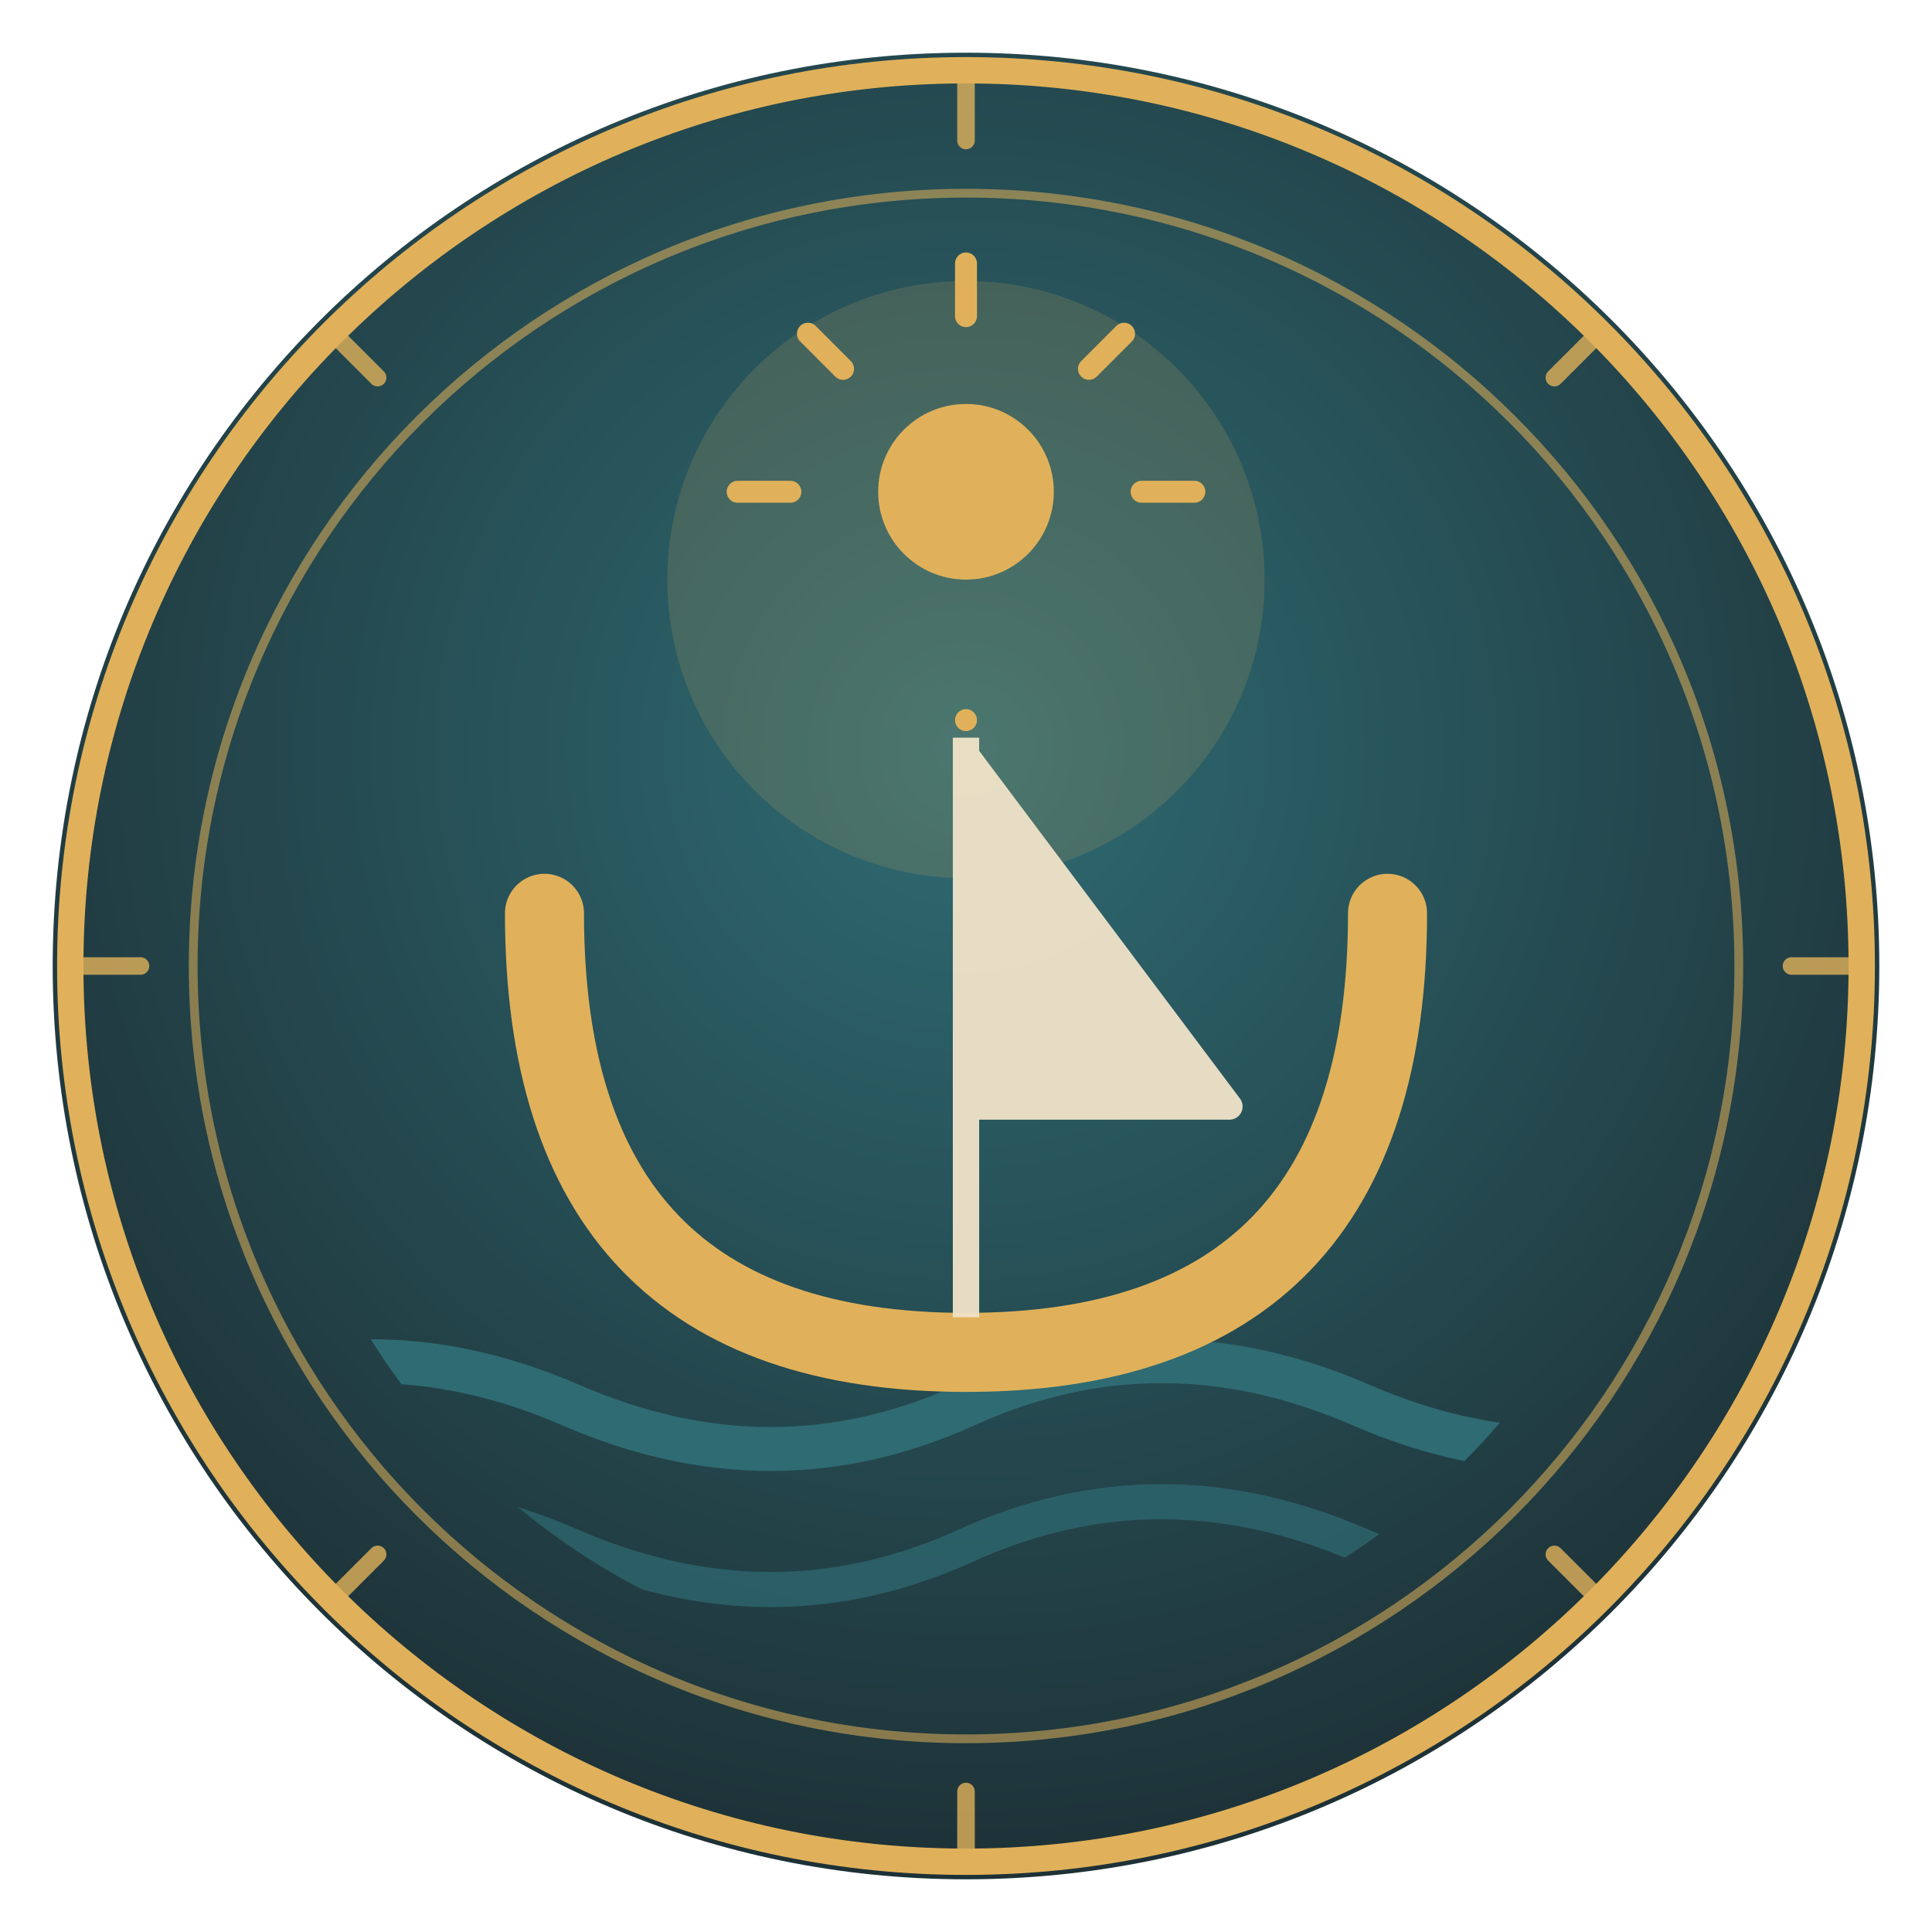
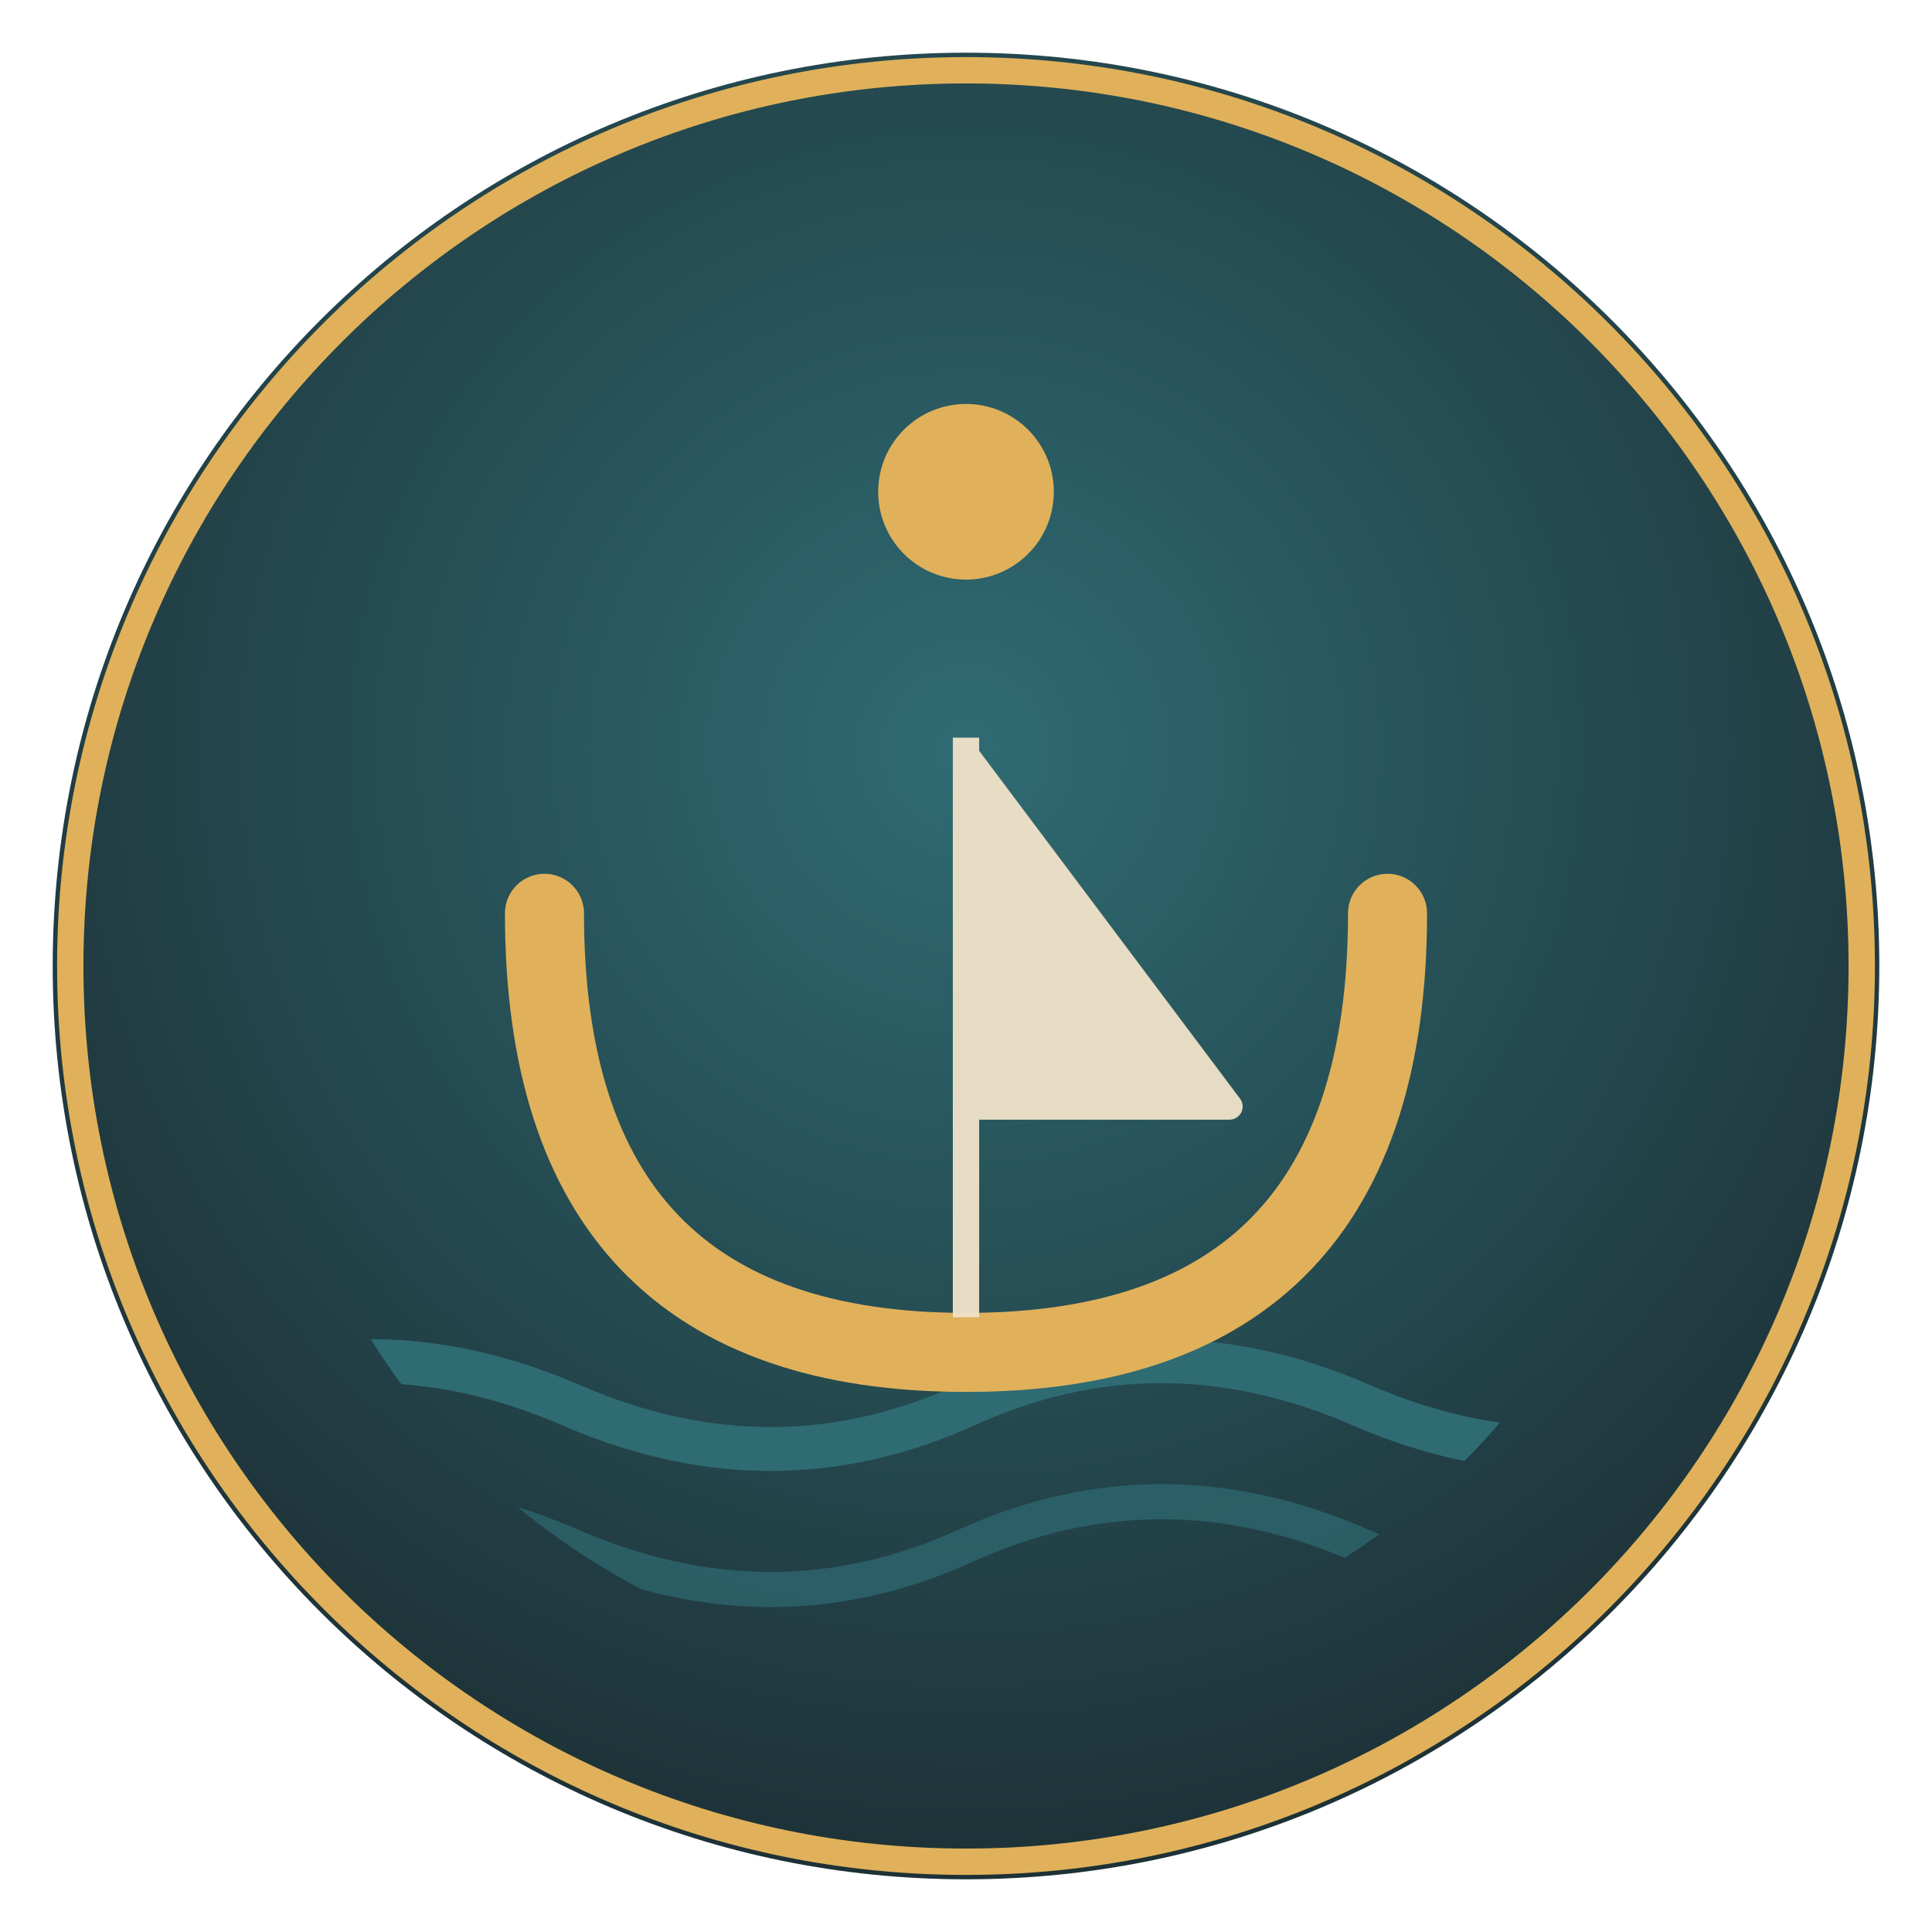
<svg xmlns="http://www.w3.org/2000/svg" viewBox="0 0 220 220">
  <defs>
    <radialGradient id="g" cx="50%" cy="38%" r="70%">
      <stop offset="0" stop-color="#2f6b73" />
      <stop offset="1" stop-color="#1b2a2f" />
    </radialGradient>
    <clipPath id="c">
      <circle cx="110" cy="110" r="80" />
    </clipPath>
  </defs>
  <circle cx="110" cy="110" r="104" fill="url(#g)" />
  <circle cx="110" cy="110" r="102" fill="none" stroke="#e0b15a" stroke-width="3" />
-   <circle cx="110" cy="110" r="88" fill="none" stroke="#e0b15a" stroke-width="1" opacity=".55" />
-   <g stroke="#e0b15a" stroke-width="2" stroke-linecap="round" opacity=".8">
-     <path d="M110 8v8M110 204v8M8 110h8M204 110h8M38 38l5 5M182 38l-5 5M38 182l5-5M182 182l-5-5" />
-   </g>
  <g clip-path="url(#c)">
-     <circle cx="110" cy="66" r="34" fill="#e0b15a" opacity=".16" />
    <path d="M20 160q22-10 45 0t45 0 45 0 45 0" fill="none" stroke="#2f6b73" stroke-width="5" stroke-linecap="round" />
    <path d="M20 176q22-10 45 0t45 0 45 0 45 0" fill="none" stroke="#2f6b73" stroke-width="4" stroke-linecap="round" opacity=".7" />
  </g>
  <path d="M62 104q0 50 48 50t48-50" fill="none" stroke="#e0b15a" stroke-width="9" stroke-linecap="round" />
  <path d="M110 150V84M110 86l30 40h-30z" fill="#efe3c8" stroke="#efe3c8" stroke-width="3" stroke-linejoin="round" opacity=".95" />
  <circle cx="110" cy="56" r="10" fill="#e0b15a" />
-   <g stroke="#e0b15a" stroke-width="2.5" stroke-linecap="round">
-     <path d="M110 36v-6M110 82v0M90 56h-6M130 56h6M96 42l-4-4M124 42l4-4" />
-   </g>
</svg>
